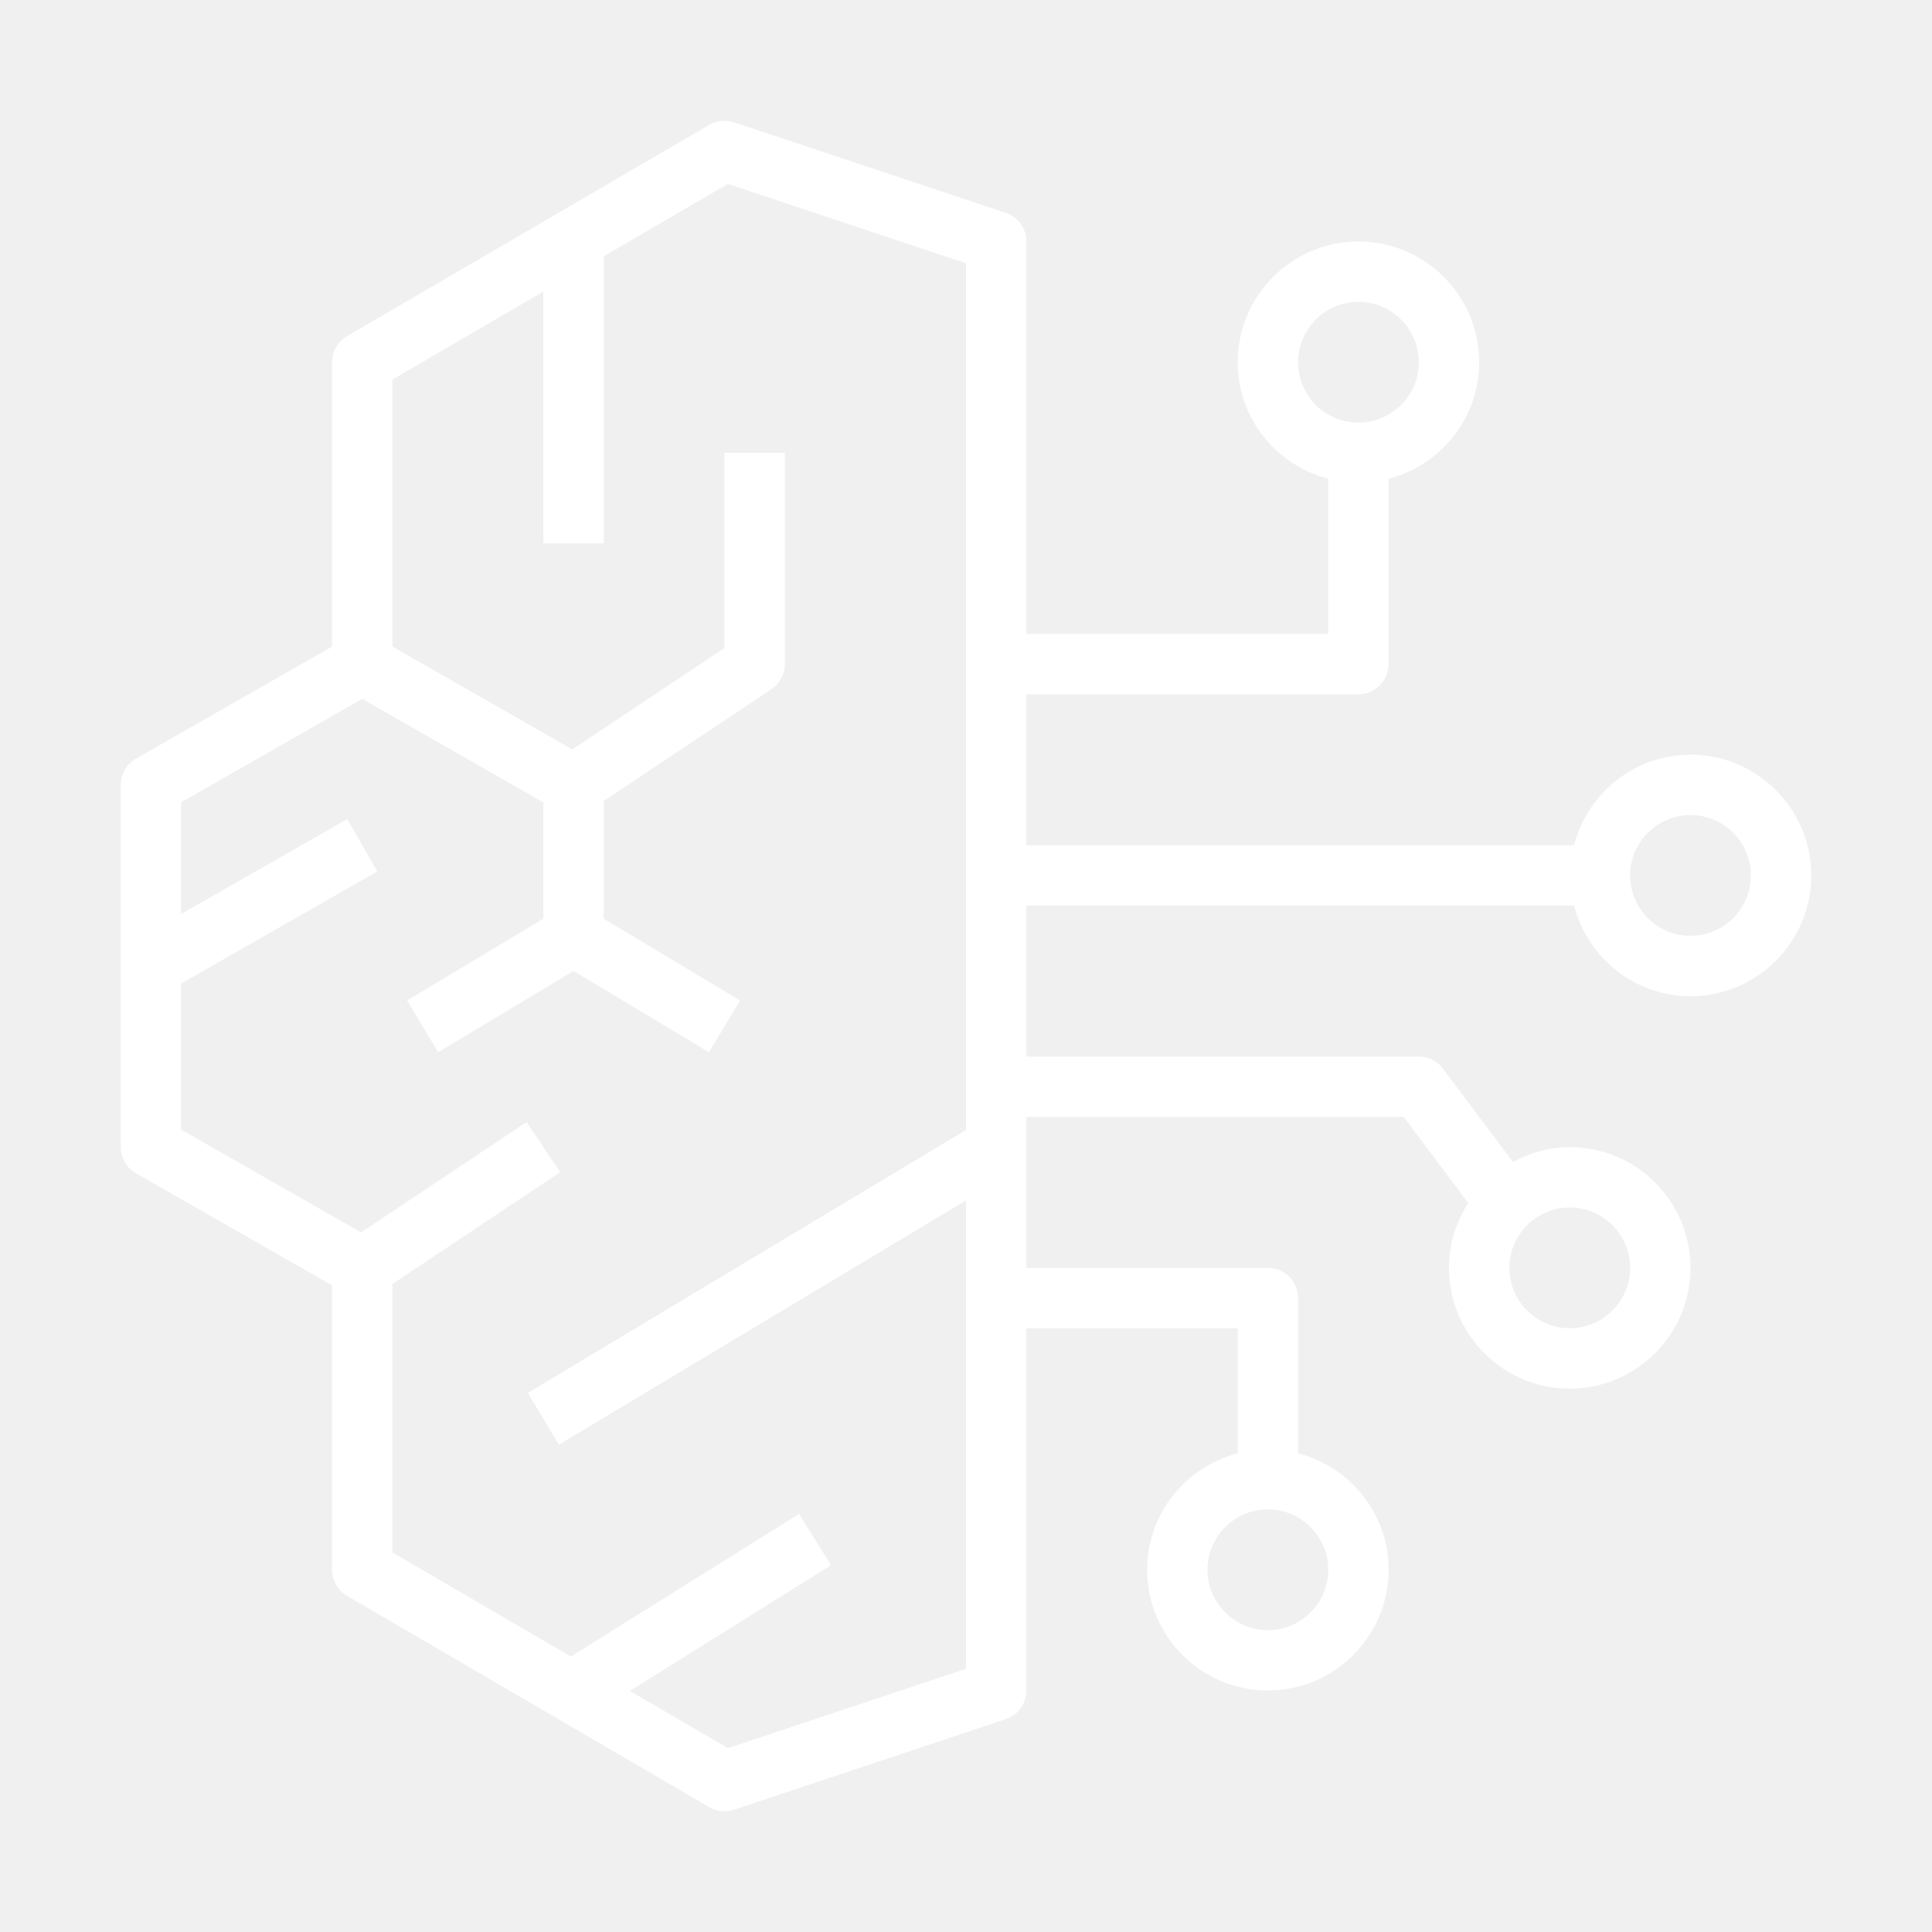
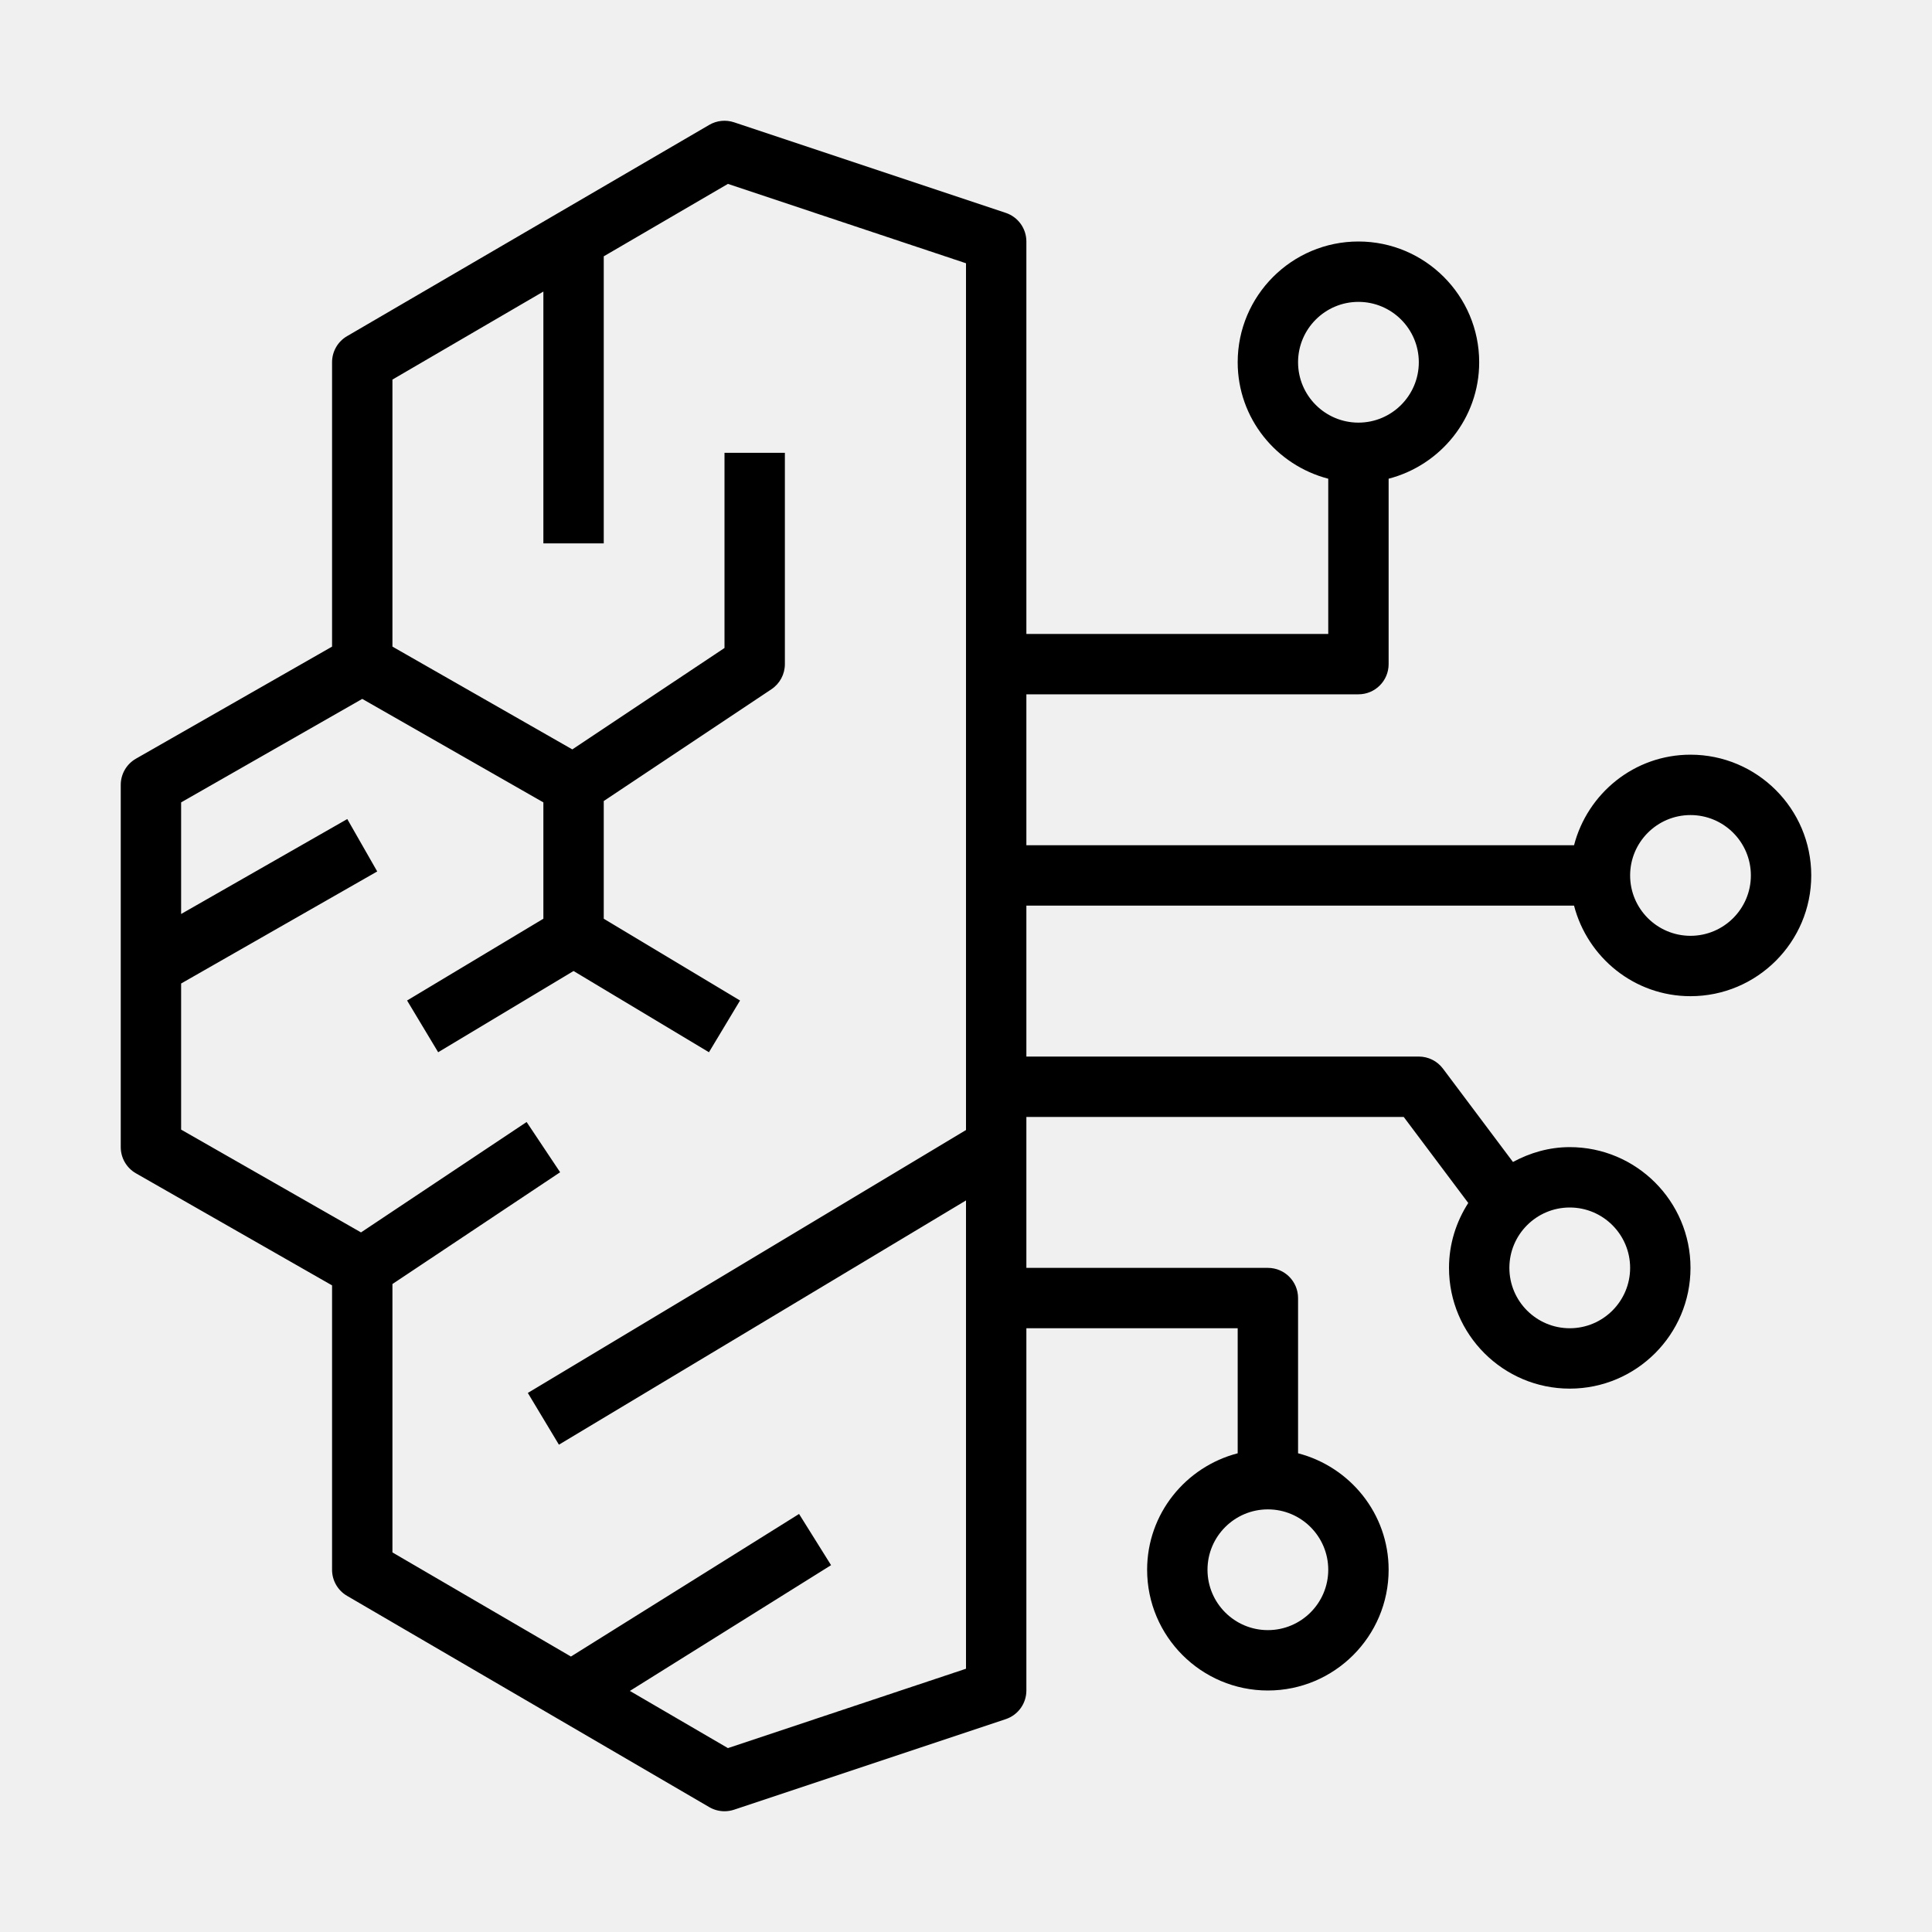
<svg xmlns="http://www.w3.org/2000/svg" width="64px" height="64px" viewBox="0 0 64 64" version="1.1">
-   <g id="Icon-Service/64/Amazon-Bedrock_64" stroke="none" stroke-width="1" fill="none" fill-rule="evenodd">
-     <path d="M56,31 C54.897,31 54,30.103 54,29 C54,27.897 54.897,27 56,27 C57.103,27 58,27.897 58,29 C58,30.103 57.103,31 56,31 L56,31 Z M24.113,57.908 L20.865,56.014 L27.53,51.848 L26.47,50.152 L18.913,54.875 L13,51.426 L13,42.535 L18.555,38.832 L17.445,37.168 L11.959,40.825 L6,37.42 L6,32.58 L12.496,28.868 L11.504,27.132 L6,30.277 L6,26.58 L12,23.152 L18,26.58 L18,30.434 L13.485,33.143 L14.515,34.857 L19,32.166 L23.485,34.857 L24.515,33.143 L20,30.434 L20,26.535 L25.555,22.832 C25.833,22.646 26,22.334 26,22 L26,15 L24,15 L24,21.465 L18.959,24.825 L13,21.42 L13,12.574 L18,9.658 L18,18 L20,18 L20,8.491 L24.113,6.092 L32,8.721 L32,37.434 L17.485,46.143 L18.515,47.857 L32,39.766 L32,55.279 L24.113,57.908 Z M54,42 C54,43.103 53.103,44 52,44 C50.897,44 50,43.103 50,42 C50,40.897 50.897,40 52,40 C53.103,40 54,40.897 54,42 L54,42 Z M44,52 C44,53.103 43.103,54 42,54 C40.897,54 40,53.103 40,52 C40,50.897 40.897,50 42,50 C43.103,50 44,50.897 44,52 L44,52 Z M43,12 C43,10.897 43.897,10 45,10 C46.103,10 47,10.897 47,12 C47,13.103 46.103,14 45,14 C43.897,14 43,13.103 43,12 L43,12 Z M56,25 C54.141,25 52.589,26.28 52.142,28 L34,28 L34,23 L45,23 C45.553,23 46,22.552 46,22 L46,15.858 C47.72,15.411 49,13.858 49,12 C49,9.794 47.206,8 45,8 C42.794,8 41,9.794 41,12 C41,13.858 42.28,15.411 44,15.858 L44,21 L34,21 L34,8 C34,7.569 33.725,7.188 33.316,7.051 L24.316,4.051 C24.042,3.961 23.744,3.991 23.496,4.136 L11.496,11.136 C11.188,11.315 11,11.645 11,12 L11,21.42 L4.504,25.132 C4.192,25.31 4,25.641 4,26 L4,38 C4,38.359 4.192,38.69 4.504,38.868 L11,42.58 L11,52 C11,52.355 11.188,52.685 11.496,52.864 L23.496,59.864 C23.65,59.954 23.825,60 24,60 C24.106,60 24.213,59.983 24.316,59.949 L33.316,56.949 C33.725,56.812 34,56.431 34,56 L34,44 L41,44 L41,48.142 C39.28,48.589 38,50.142 38,52 C38,54.206 39.794,56 42,56 C44.206,56 46,54.206 46,52 C46,50.142 44.72,48.589 43,48.142 L43,43 C43,42.448 42.553,42 42,42 L34,42 L34,37 L46.5,37 L48.638,39.85 C48.239,40.472 48,41.207 48,42 C48,44.206 49.794,46 52,46 C54.206,46 56,44.206 56,42 C56,39.794 54.206,38 52,38 C51.316,38 50.682,38.188 50.119,38.492 L47.8,35.4 C47.611,35.148 47.314,35 47,35 L34,35 L34,30 L52.142,30 C52.589,31.72 54.141,33 56,33 C58.206,33 60,31.206 60,29 C60,26.794 58.206,25 56,25 L56,25 Z" id="Fill-1" fill="#FFFFFF" />
+   <g id="Icon-Service/64/Amazon-Bedrock_64" stroke="none" stroke-width="1">
+     <path d="M56,31 C54.897,31 54,30.103 54,29 C54,27.897 54.897,27 56,27 C57.103,27 58,27.897 58,29 C58,30.103 57.103,31 56,31 L56,31 Z M24.113,57.908 L20.865,56.014 L27.53,51.848 L26.47,50.152 L18.913,54.875 L13,51.426 L13,42.535 L18.555,38.832 L17.445,37.168 L11.959,40.825 L6,37.42 L6,32.58 L12.496,28.868 L11.504,27.132 L6,30.277 L6,26.58 L12,23.152 L18,26.58 L18,30.434 L13.485,33.143 L14.515,34.857 L19,32.166 L23.485,34.857 L24.515,33.143 L20,30.434 L20,26.535 L25.555,22.832 C25.833,22.646 26,22.334 26,22 L26,15 L24,15 L24,21.465 L18.959,24.825 L13,21.42 L13,12.574 L18,9.658 L18,18 L20,18 L20,8.491 L24.113,6.092 L32,8.721 L32,37.434 L17.485,46.143 L18.515,47.857 L32,39.766 L32,55.279 L24.113,57.908 Z M54,42 C54,43.103 53.103,44 52,44 C50.897,44 50,43.103 50,42 C50,40.897 50.897,40 52,40 C53.103,40 54,40.897 54,42 L54,42 Z M44,52 C44,53.103 43.103,54 42,54 C40.897,54 40,53.103 40,52 C40,50.897 40.897,50 42,50 C43.103,50 44,50.897 44,52 L44,52 Z M43,12 C43,10.897 43.897,10 45,10 C46.103,10 47,10.897 47,12 C47,13.103 46.103,14 45,14 C43.897,14 43,13.103 43,12 L43,12 Z M56,25 C54.141,25 52.589,26.28 52.142,28 L34,28 L34,23 L45,23 C45.553,23 46,22.552 46,22 L46,15.858 C47.72,15.411 49,13.858 49,12 C49,9.794 47.206,8 45,8 C42.794,8 41,9.794 41,12 C41,13.858 42.28,15.411 44,15.858 L44,21 L34,21 L34,8 C34,7.569 33.725,7.188 33.316,7.051 L24.316,4.051 C24.042,3.961 23.744,3.991 23.496,4.136 L11.496,11.136 C11.188,11.315 11,11.645 11,12 L11,21.42 L4.504,25.132 C4.192,25.31 4,25.641 4,26 L4,38 C4,38.359 4.192,38.69 4.504,38.868 L11,42.58 L11,52 C11,52.355 11.188,52.685 11.496,52.864 L23.496,59.864 C23.65,59.954 23.825,60 24,60 C24.106,60 24.213,59.983 24.316,59.949 L33.316,56.949 C33.725,56.812 34,56.431 34,56 L34,44 L41,44 L41,48.142 C39.28,48.589 38,50.142 38,52 C38,54.206 39.794,56 42,56 C44.206,56 46,54.206 46,52 C46,50.142 44.72,48.589 43,48.142 L43,43 C43,42.448 42.553,42 42,42 L34,42 L34,37 L46.5,37 L48.638,39.85 C48.239,40.472 48,41.207 48,42 C48,44.206 49.794,46 52,46 C54.206,46 56,44.206 56,42 C56,39.794 54.206,38 52,38 C51.316,38 50.682,38.188 50.119,38.492 L47.8,35.4 C47.611,35.148 47.314,35 47,35 L34,35 L34,30 L52.142,30 C52.589,31.72 54.141,33 56,33 C58.206,33 60,31.206 60,29 C60,26.794 58.206,25 56,25 L56,25 Z" id="Fill-1" />
  </g>
</svg>
